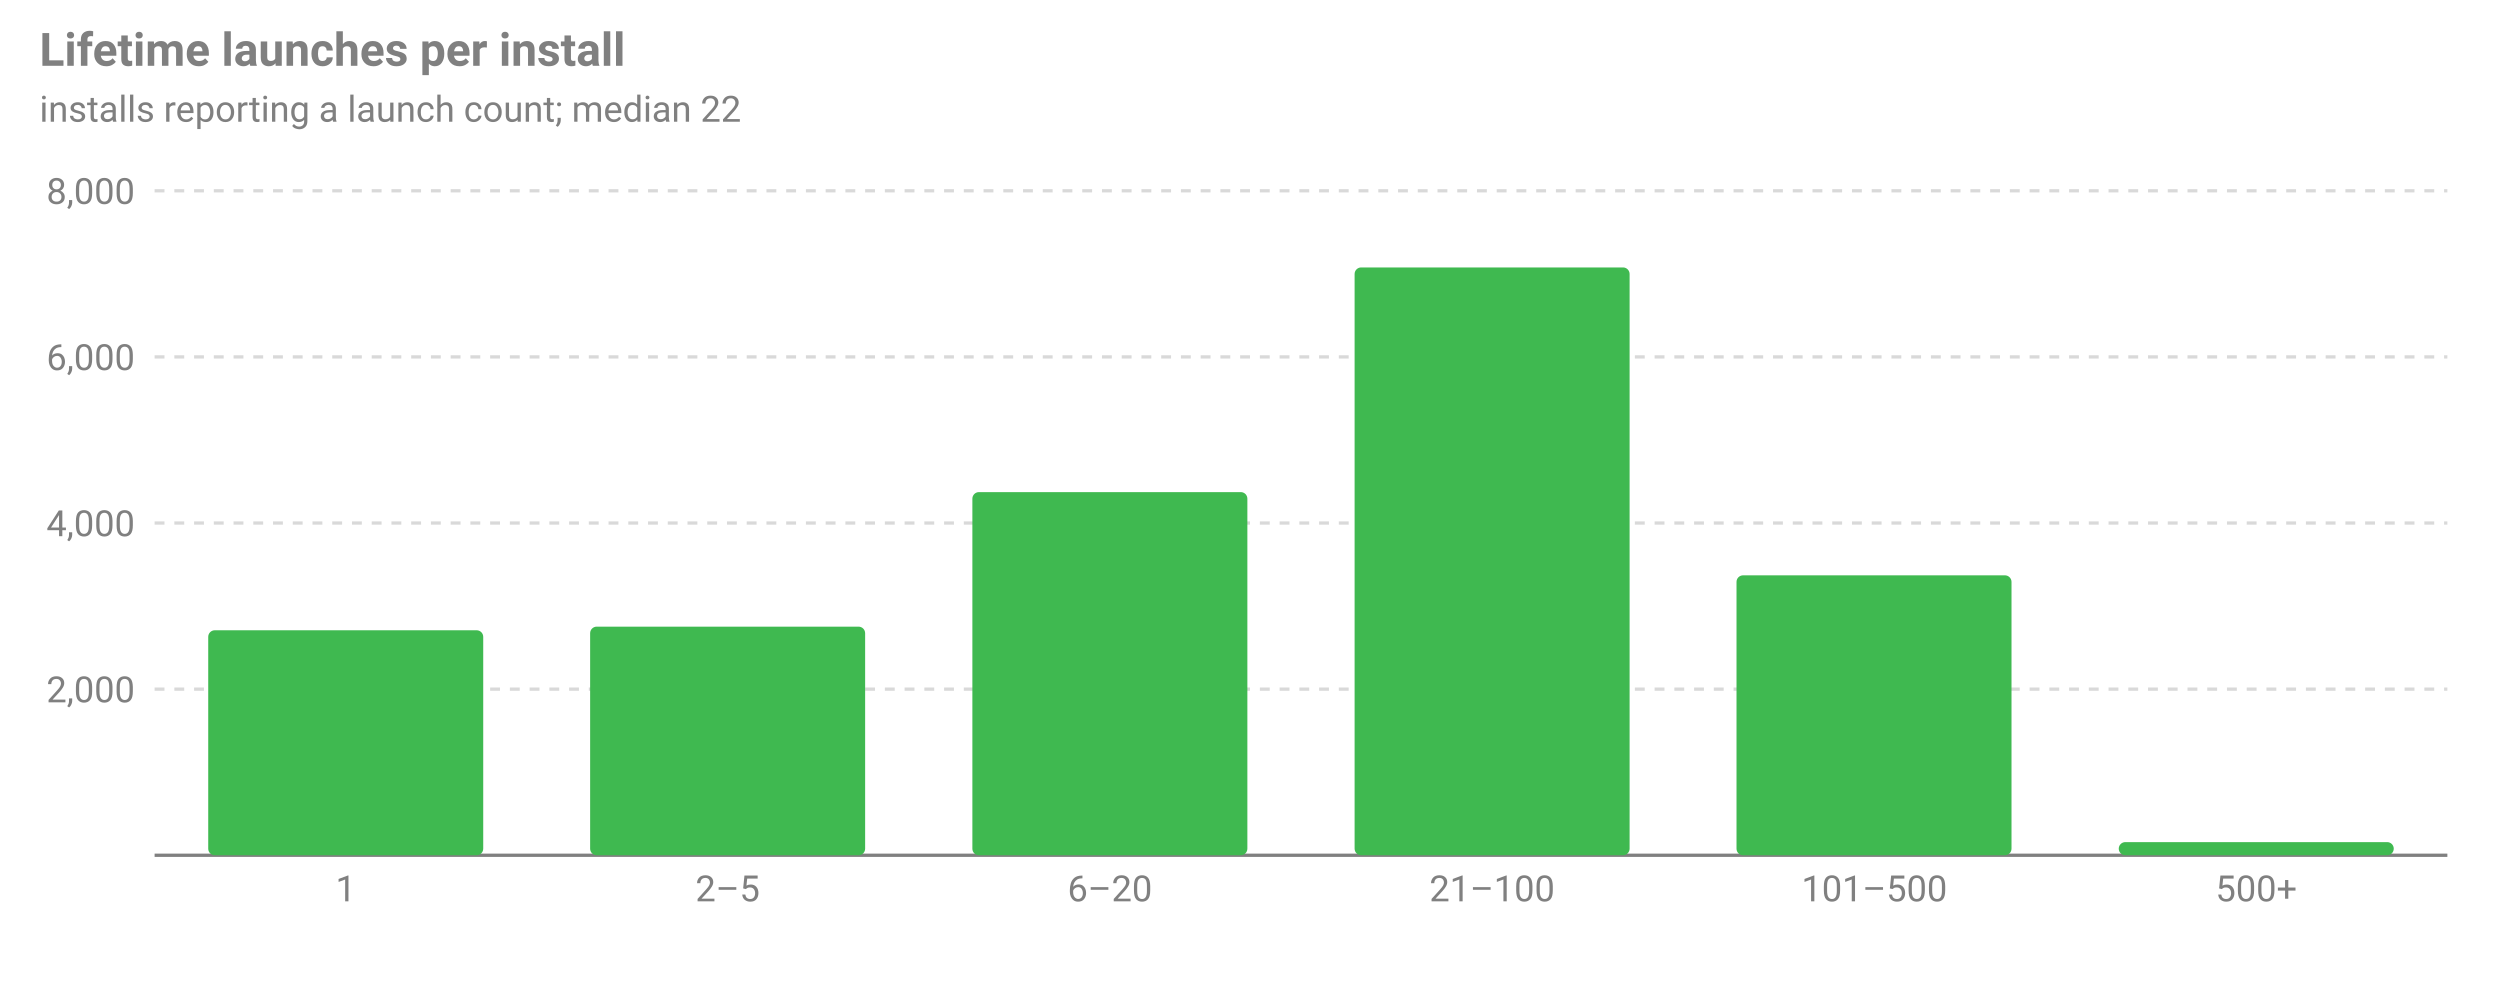
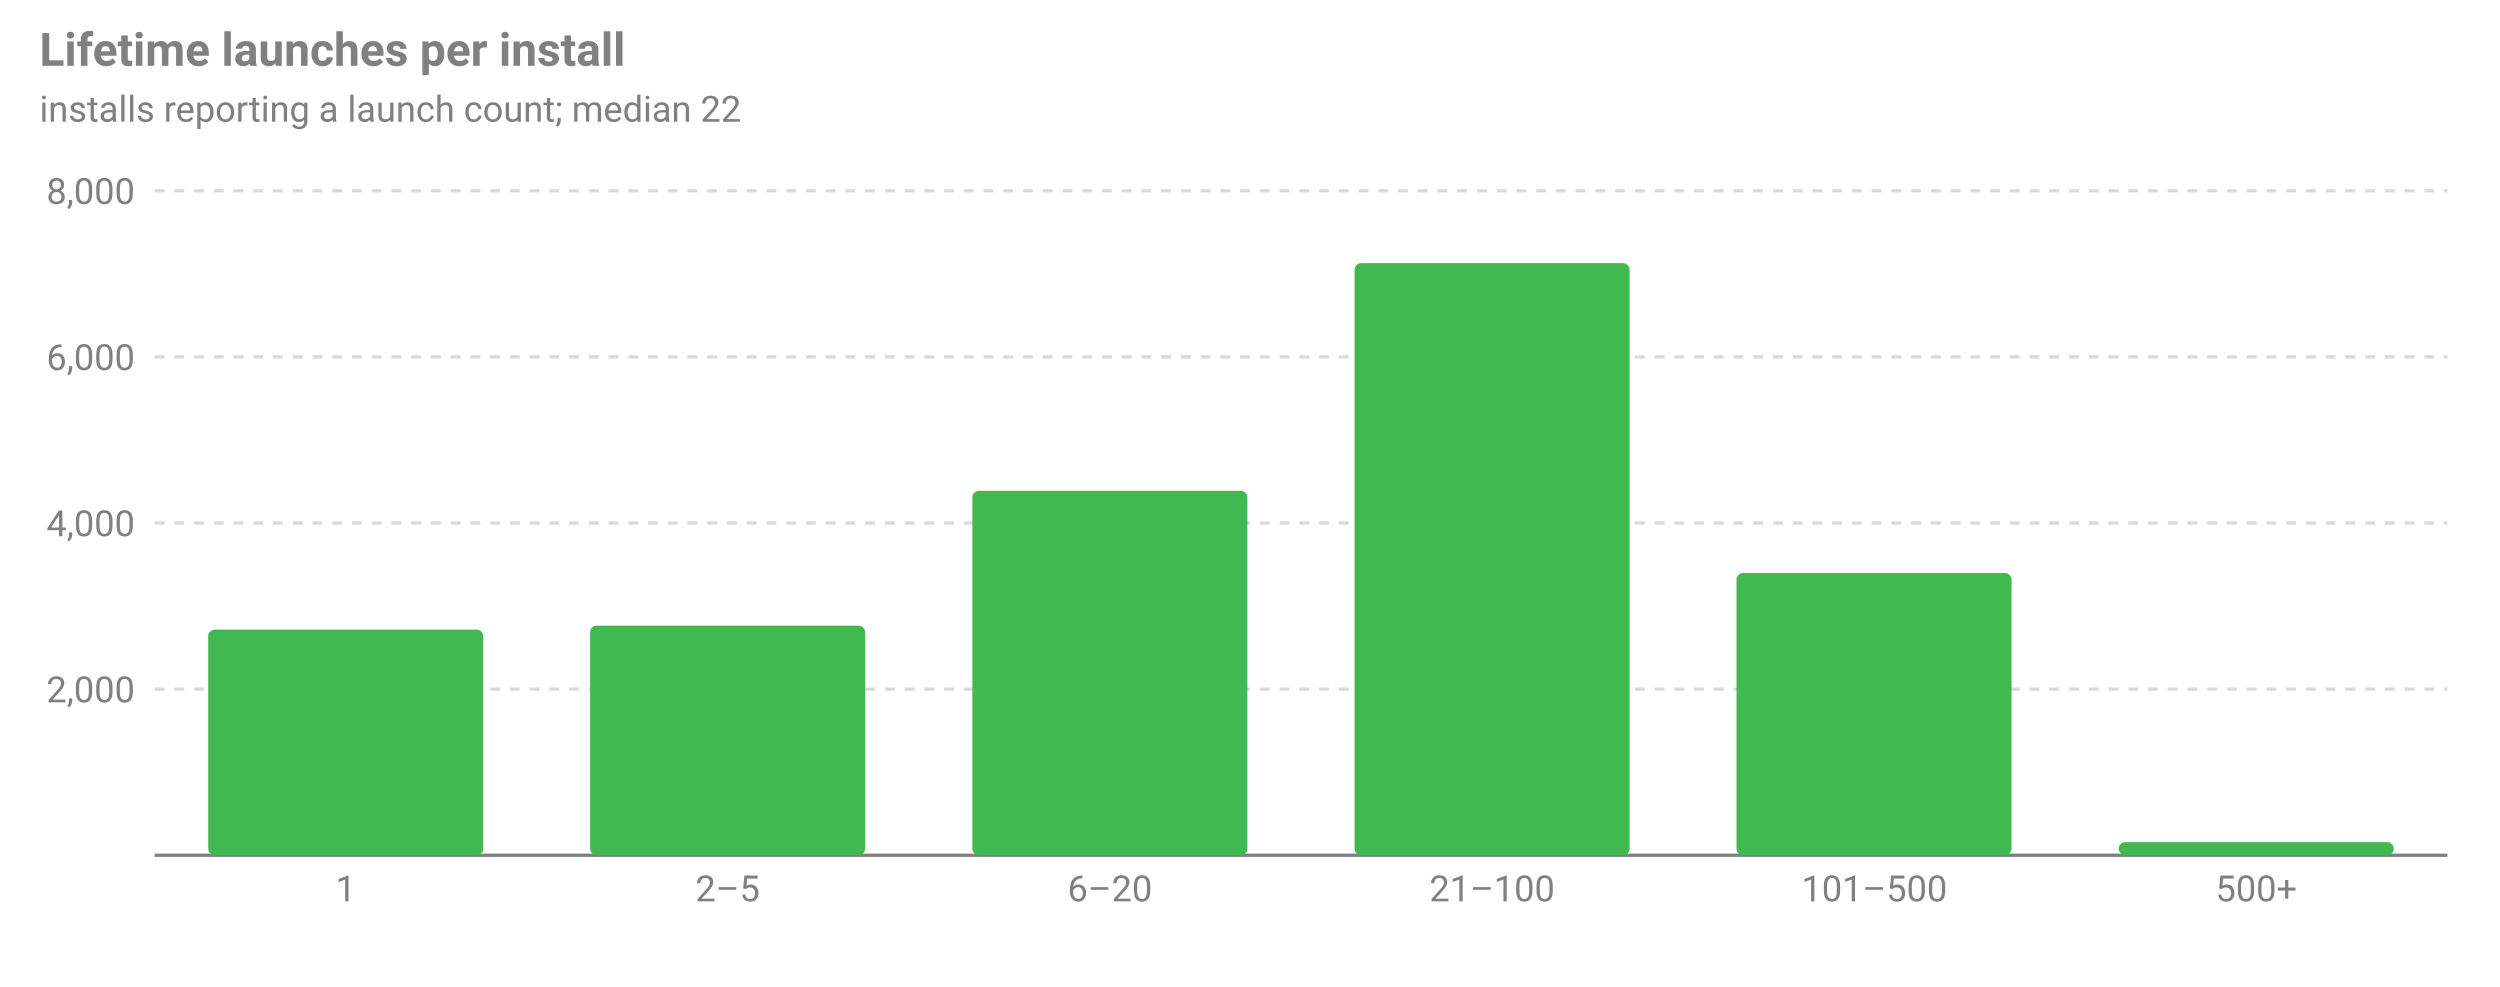
<svg xmlns="http://www.w3.org/2000/svg" width="760" height="300" viewBox="0 0 760 300" role="img" aria-label="Lifetime launches per install">
  <style>
  text{font-family:-apple-system,BlinkMacSystemFont,'Segoe UI',Roboto,Helvetica,Arial,sans-serif}
  .grid{stroke:#808080;stroke-opacity:.3;stroke-width:1}
  .axis{stroke:#808080;stroke-width:1}
  .lbl{fill:#808080;font-size:12px}
  .val{fill:#808080;font-size:12px;font-weight:600}
  .title{fill:#808080;font-size:14px;font-weight:700}
  .sub{fill:#808080;font-size:11px}
  .gap{fill:#808080;opacity:.12}
  .gaplbl{fill:#808080;font-size:10px;opacity:.85}
  .ico{fill:#808080}
  .t1{fill:#e3b341}
  .t2{fill:#d29922}
  .t3{fill:#b7860b}
  .t4{fill:#946f0f}
</style>
  <text x="12" y="20" class="title">Lifetime launches per install</text>
  <text x="12" y="37" class="sub">installs reporting a launch count; median 22</text>
  <line x1="47" y1="260" x2="744" y2="260" class="axis" />
  <line x1="47" y1="209.5" x2="744" y2="209.5" class="grid" stroke-dasharray="3 3" />
  <text x="41" y="213.5" class="sub" text-anchor="end">2,000</text>
  <line x1="47" y1="159.0" x2="744" y2="159.0" class="grid" stroke-dasharray="3 3" />
  <text x="41" y="163.0" class="sub" text-anchor="end">4,000</text>
  <line x1="47" y1="108.5" x2="744" y2="108.5" class="grid" stroke-dasharray="3 3" />
  <text x="41" y="112.5" class="sub" text-anchor="end">6,000</text>
  <line x1="47" y1="58.0" x2="744" y2="58.0" class="grid" stroke-dasharray="3 3" />
  <text x="41" y="62.0" class="sub" text-anchor="end">8,000</text>
-   <rect x="63.3" y="191.6" width="83.6" height="68.4" rx="2" fill="#3fb950" data-tip="1: 13% (2,707)" />
+   <rect x="63.3" y="191.4" width="83.6" height="68.6" rx="2" fill="#3fb950" data-tip="1: 13% (2,716)" />
  <text x="105.1" y="274" class="sub" text-anchor="middle">1</text>
-   <rect x="179.4" y="190.5" width="83.6" height="69.5" rx="2" fill="#3fb950" data-tip="2–5: 13% (2,751)" />
+   <rect x="179.4" y="190.2" width="83.6" height="69.8" rx="2" fill="#3fb950" data-tip="2–5: 13% (2,765)" />
  <text x="221.2" y="274" class="sub" text-anchor="middle">2–5</text>
-   <rect x="295.6" y="149.6" width="83.6" height="110.4" rx="2" fill="#3fb950" data-tip="6–20: 21% (4,373)" />
+   <rect x="295.6" y="149.2" width="83.6" height="110.8" rx="2" fill="#3fb950" data-tip="6–20: 21% (4,389)" />
  <text x="337.4" y="274" class="sub" text-anchor="middle">6–20</text>
-   <rect x="411.8" y="81.3" width="83.6" height="178.7" rx="2" fill="#3fb950" data-tip="21–100: 35% (7,078)" />
+   <rect x="411.8" y="80.0" width="83.6" height="180.0" rx="2" fill="#3fb950" data-tip="21–100: 35% (7,127)" />
  <text x="453.6" y="274" class="sub" text-anchor="middle">21–100</text>
-   <rect x="527.9" y="174.9" width="83.6" height="85.1" rx="2" fill="#3fb950" data-tip="101–500: 16% (3,372)" />
+   <rect x="527.9" y="174.2" width="83.6" height="85.8" rx="2" fill="#3fb950" data-tip="101–500: 17% (3,399)" />
  <text x="569.8" y="274" class="sub" text-anchor="middle">101–500</text>
-   <rect x="644.1" y="256.0" width="83.6" height="4.0" rx="2" fill="#3fb950" data-tip="500+: &lt;1% (159)" />
+   <rect x="644.1" y="256.0" width="83.6" height="4.0" rx="2" fill="#3fb950" data-tip="500+: &lt;1% (160)" />
  <text x="685.9" y="274" class="sub" text-anchor="middle">500+</text>
</svg>
